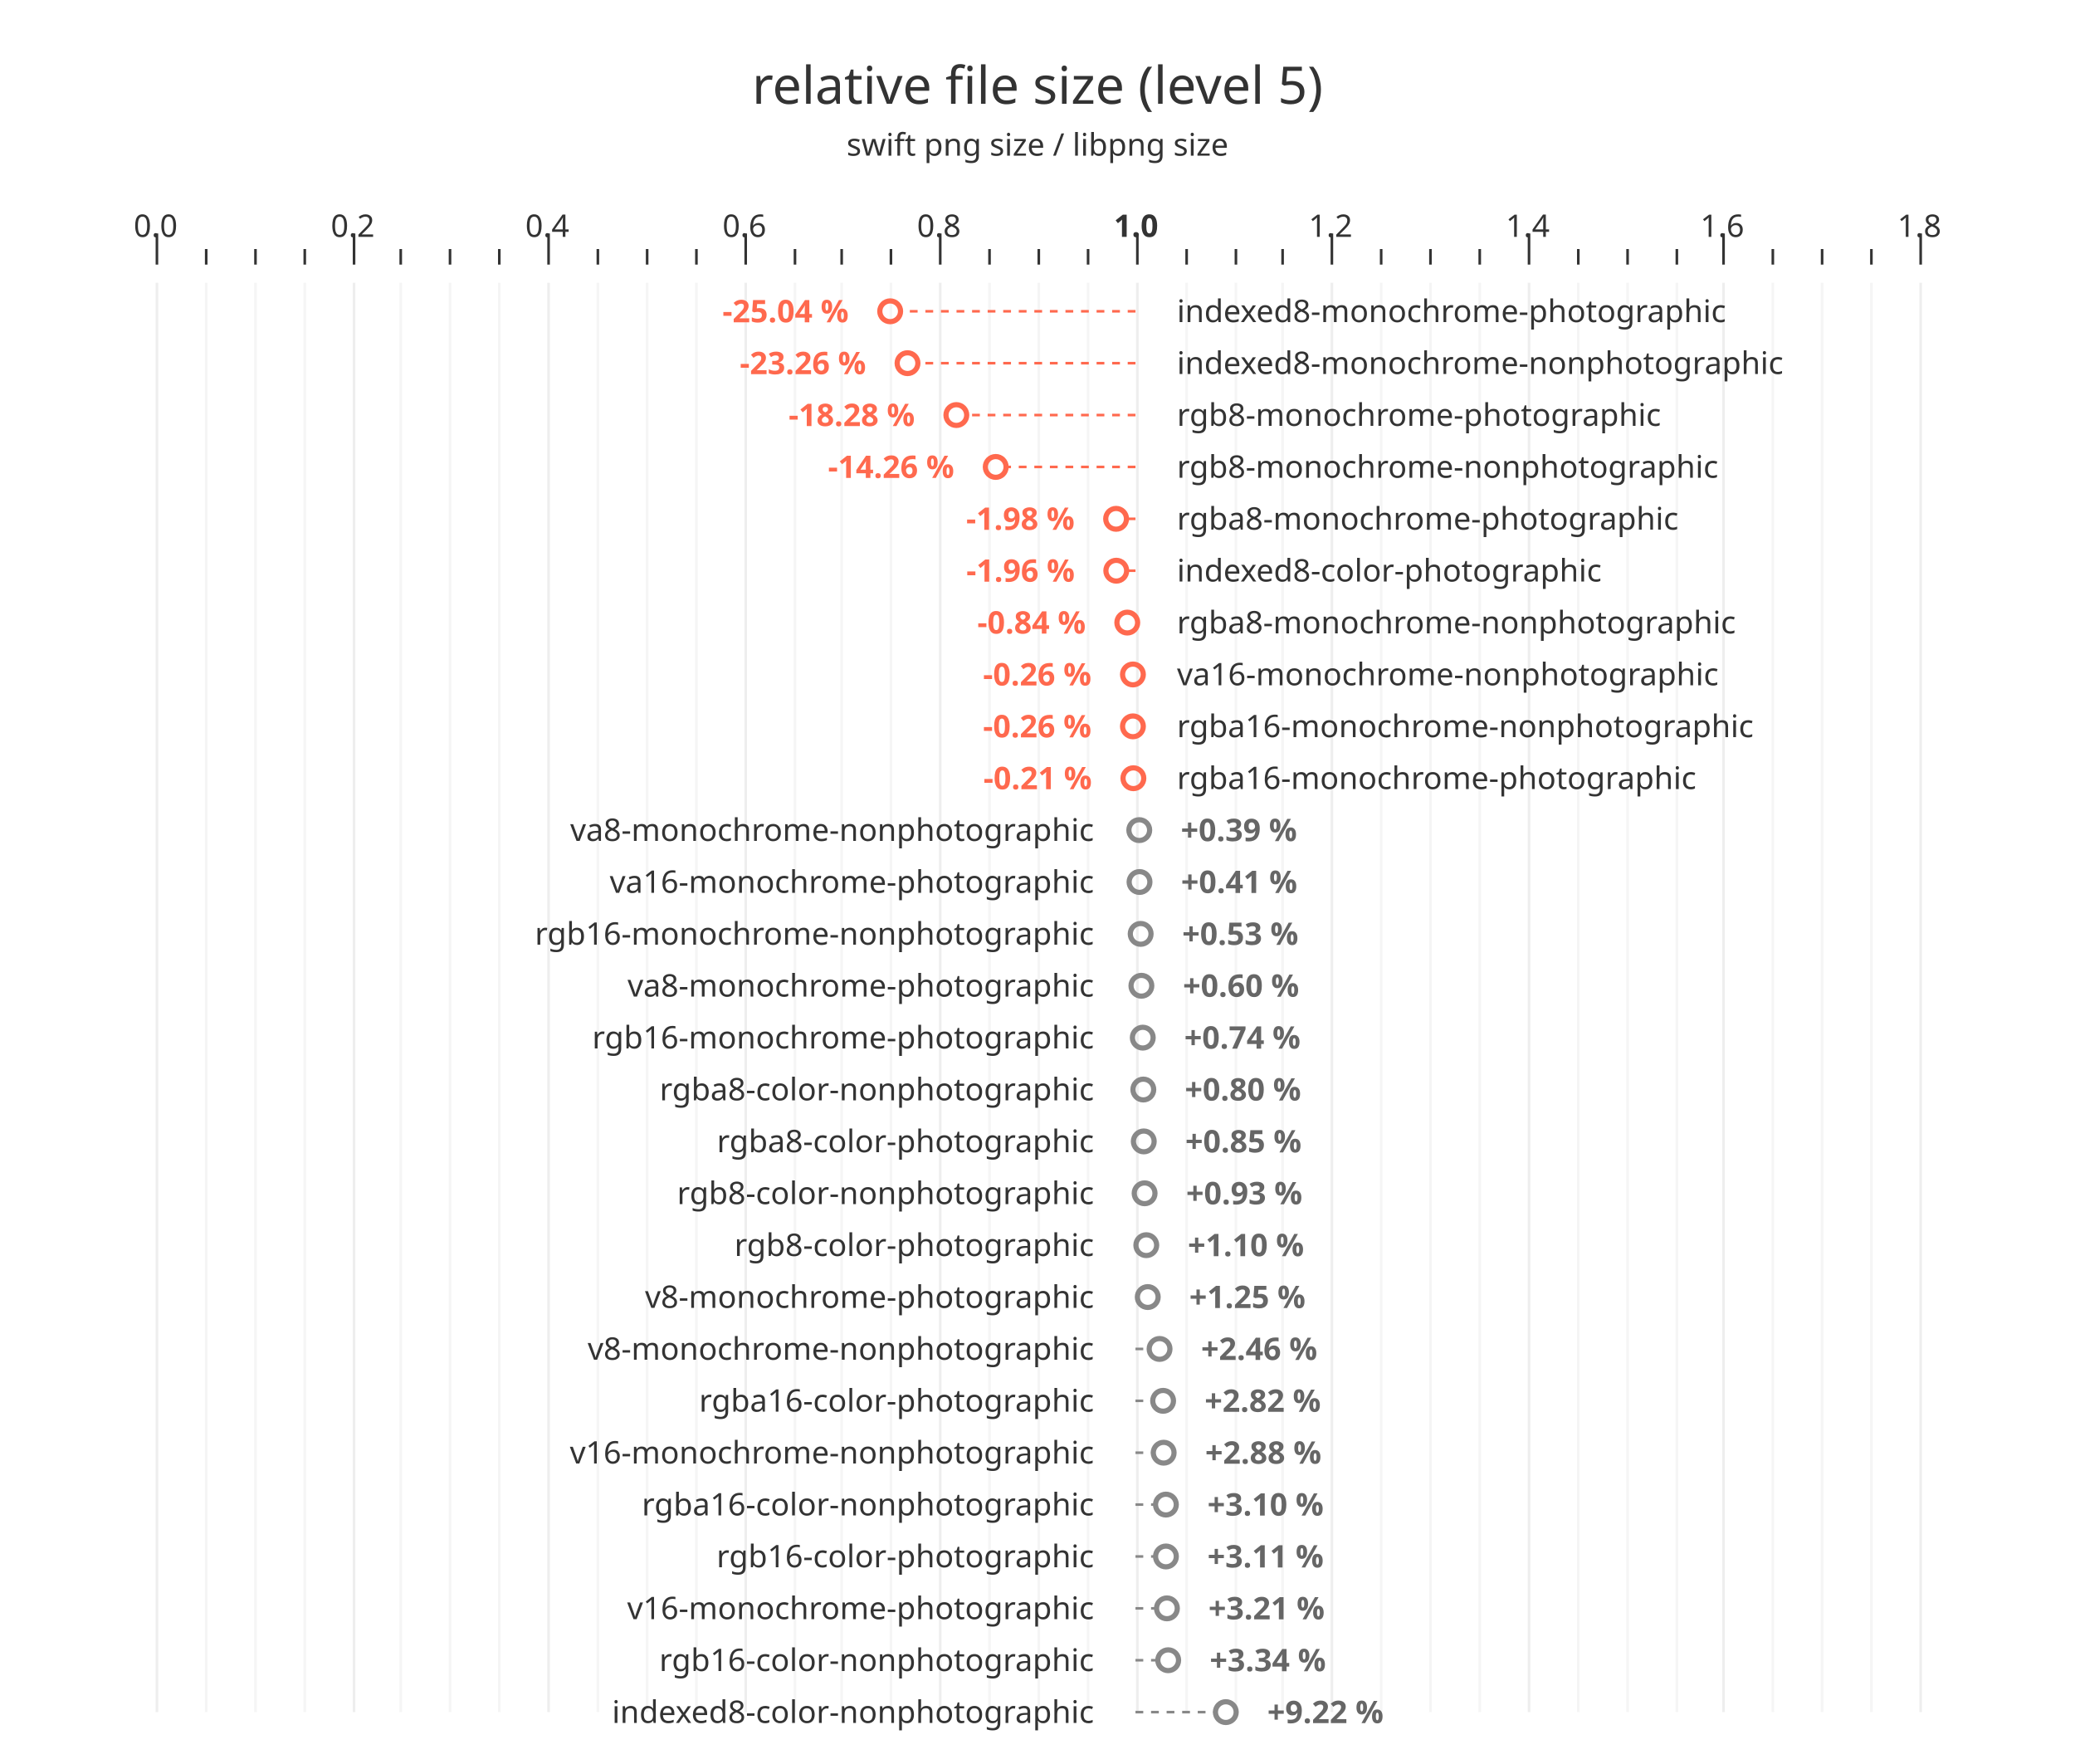
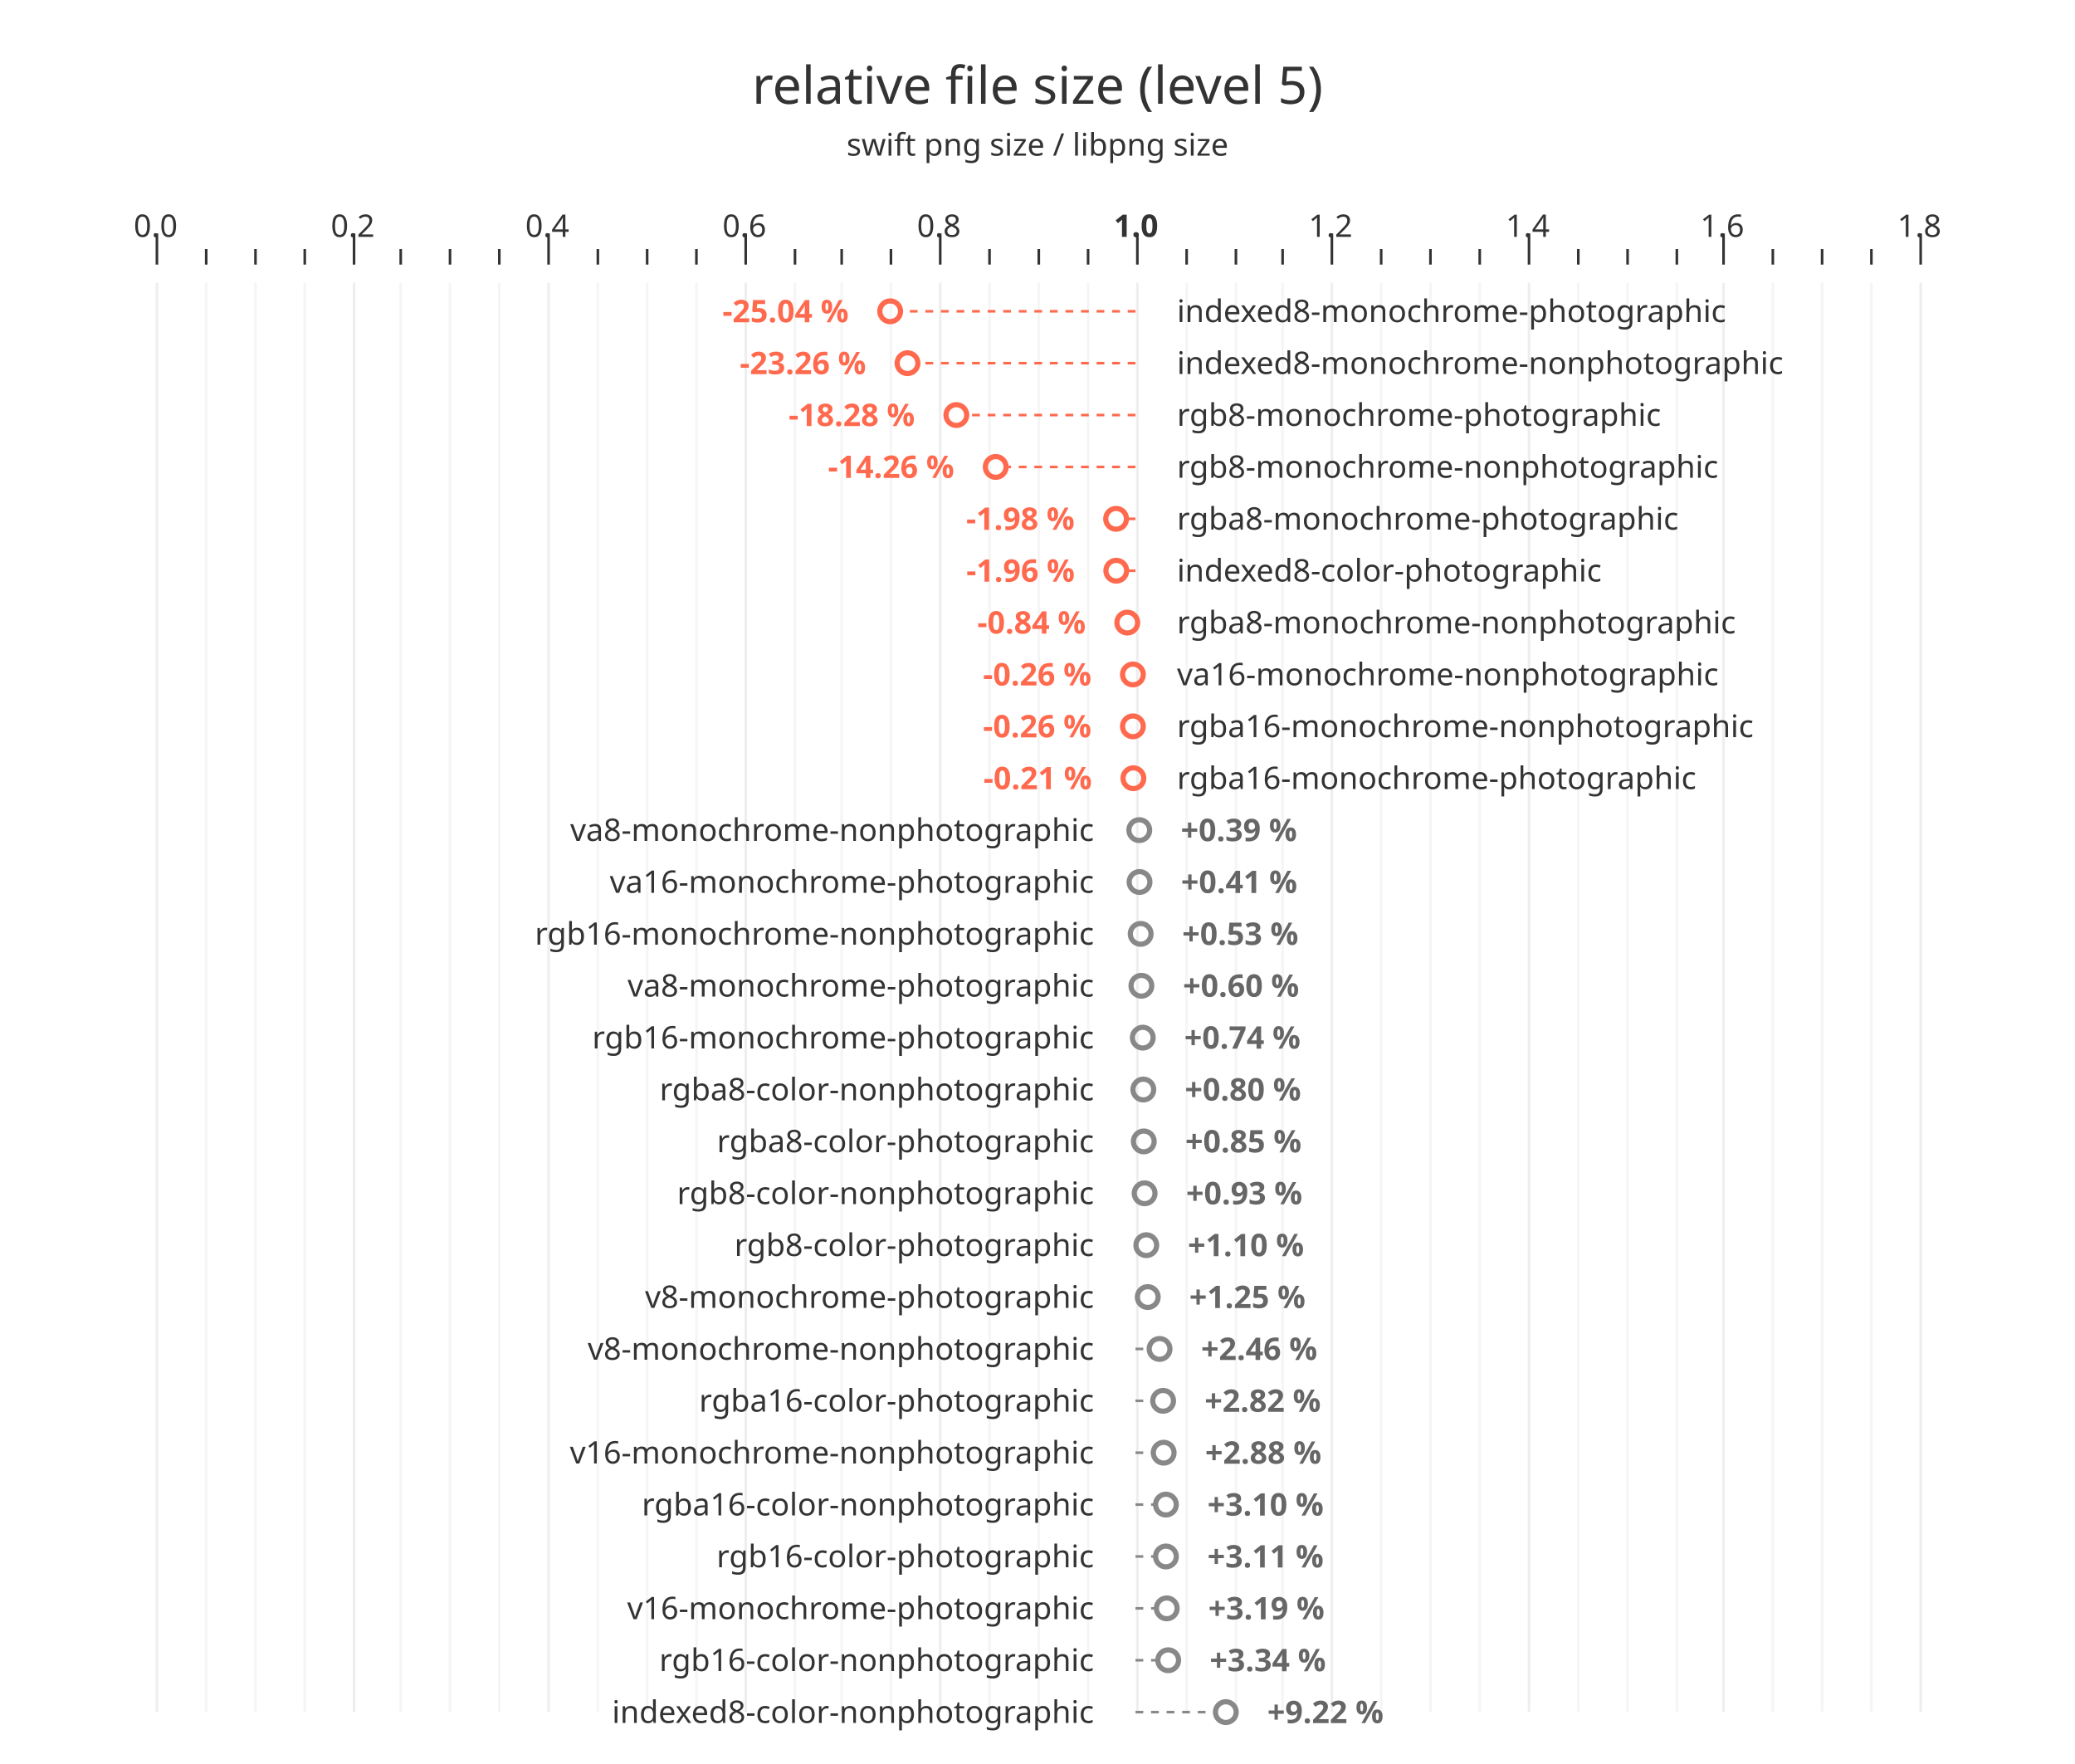
<svg xmlns="http://www.w3.org/2000/svg" width="800" height="680" viewBox="0 0 800 680">
  <style type="text/css">
    
        
    rect.background 
    {
        fill:   white;
    }
    
    path.grid 
    {
        stroke-width: 1px;
        fill:   none;
    }
    path.grid-major 
    {
        stroke: #eeeeeeff;
    }
    path.grid-minor 
    {
        stroke: #f5f5f5ff;
    }
    
    path.tick 
    {
        stroke-width: 1px;
        stroke: #333333ff;
        fill:   none;
    }
    
    path.stem 
    {
        stroke-width: 1px;
        stroke-dasharray: 3 3;
    }
    circle.dot 
    {
        stroke-width: 2px;
        stroke: #666;
        fill:   none;
    }
    
    text
    {
        fill: #333333ff;
        font-family: 'SF Mono';
    }
    text.label-numeric 
    {
        font-size: 12px;
    }
    text.label-numeric.unity 
    {
        font-weight: 700;
    }
    text.label-x 
    {
        text-anchor: middle; 
        dominant-baseline: text-top;
    }
    
    text.label-legend, text.label-percent
    {
        font-size: 12px;
        dominant-baseline: middle;
    }
    text.label-percent 
    {
        font-weight: 700;
    }
    text.label-legend.better, text.label-percent.worse 
    {
        text-anchor: begin; 
    }
    text.label-legend.worse, text.label-percent.better 
    {
        text-anchor: end; 
    }
    
    text.title, text.subtitle 
    {
        text-anchor: middle; 
    }
    text.title 
    {
        font-size: 20px;
    }
    text.subtitle 
    {
        font-size: 12px;
    }
    
    circle.better, path.stem.better
    {
        stroke: #ff694eff
    }
    circle.worse, path.stem.worse
    {
        stroke: #888888ff
    }
    text.label-percent.better 
    {
        fill: #ff694eff
    }
    text.label-percent.worse 
    {
        fill: #666666ff
    }
    
    
</style>
  <rect width="800" height="680" class="background" />
  <path class="grid grid-minor" d="M 79.5,660 L 79.5,109" />
  <path class="grid grid-minor" d="M 98.5,660 L 98.5,109" />
  <path class="grid grid-minor" d="M 117.5,660 L 117.5,109" />
  <path class="grid grid-minor" d="M 154.5,660 L 154.5,109" />
  <path class="grid grid-minor" d="M 173.5,660 L 173.5,109" />
  <path class="grid grid-minor" d="M 192.5,660 L 192.5,109" />
  <path class="grid grid-minor" d="M 230.5,660 L 230.5,109" />
  <path class="grid grid-minor" d="M 249.5,660 L 249.5,109" />
  <path class="grid grid-minor" d="M 268.5,660 L 268.5,109" />
  <path class="grid grid-minor" d="M 306.5,660 L 306.5,109" />
  <path class="grid grid-minor" d="M 324.5,660 L 324.5,109" />
  <path class="grid grid-minor" d="M 343.5,660 L 343.5,109" />
  <path class="grid grid-minor" d="M 381.5,660 L 381.5,109" />
  <path class="grid grid-minor" d="M 400.5,660 L 400.5,109" />
  <path class="grid grid-minor" d="M 419.5,660 L 419.5,109" />
  <path class="grid grid-minor" d="M 457.5,660 L 457.5,109" />
  <path class="grid grid-minor" d="M 476.5,660 L 476.5,109" />
  <path class="grid grid-minor" d="M 494.5,660 L 494.5,109" />
  <path class="grid grid-minor" d="M 532.5,660 L 532.5,109" />
  <path class="grid grid-minor" d="M 551.5,660 L 551.5,109" />
  <path class="grid grid-minor" d="M 570.5,660 L 570.5,109" />
  <path class="grid grid-minor" d="M 608.5,660 L 608.5,109" />
  <path class="grid grid-minor" d="M 627.5,660 L 627.5,109" />
  <path class="grid grid-minor" d="M 646.5,660 L 646.5,109" />
  <path class="grid grid-minor" d="M 683.5,660 L 683.5,109" />
  <path class="grid grid-minor" d="M 702.5,660 L 702.5,109" />
  <path class="grid grid-minor" d="M 721.5,660 L 721.5,109" />
  <path class="grid grid-major" d="M 60.5,660 L 60.5,109" />
  <path class="grid grid-major" d="M 136.5,660 L 136.5,109" />
  <path class="grid grid-major" d="M 211.5,660 L 211.5,109" />
  <path class="grid grid-major" d="M 287.5,660 L 287.5,109" />
  <path class="grid grid-major" d="M 362.5,660 L 362.5,109" />
  <path class="grid grid-major" d="M 438.5,660 L 438.5,109" />
  <path class="grid grid-major" d="M 513.5,660 L 513.5,109" />
  <path class="grid grid-major" d="M 589.5,660 L 589.5,109" />
  <path class="grid grid-major" d="M 664.5,660 L 664.5,109" />
  <path class="grid grid-major" d="M 740.5,660 L 740.5,109" />
  <path class="tick" d="M 60.5,102 L 60.5,90" />
  <path class="tick" d="M 79.5,102 L 79.5,96" />
  <path class="tick" d="M 98.5,102 L 98.5,96" />
  <path class="tick" d="M 117.5,102 L 117.5,96" />
  <path class="tick" d="M 136.5,102 L 136.5,90" />
  <path class="tick" d="M 154.5,102 L 154.5,96" />
  <path class="tick" d="M 173.5,102 L 173.5,96" />
  <path class="tick" d="M 192.5,102 L 192.5,96" />
  <path class="tick" d="M 211.5,102 L 211.5,90" />
  <path class="tick" d="M 230.5,102 L 230.5,96" />
  <path class="tick" d="M 249.5,102 L 249.5,96" />
  <path class="tick" d="M 268.5,102 L 268.5,96" />
  <path class="tick" d="M 287.5,102 L 287.5,90" />
  <path class="tick" d="M 306.5,102 L 306.5,96" />
  <path class="tick" d="M 324.5,102 L 324.5,96" />
  <path class="tick" d="M 343.5,102 L 343.5,96" />
  <path class="tick" d="M 362.5,102 L 362.5,90" />
  <path class="tick" d="M 381.5,102 L 381.5,96" />
  <path class="tick" d="M 400.5,102 L 400.5,96" />
  <path class="tick" d="M 419.5,102 L 419.5,96" />
  <path class="tick" d="M 438.5,102 L 438.5,90" />
  <path class="tick" d="M 457.5,102 L 457.5,96" />
  <path class="tick" d="M 476.5,102 L 476.5,96" />
  <path class="tick" d="M 494.5,102 L 494.5,96" />
  <path class="tick" d="M 513.5,102 L 513.5,90" />
  <path class="tick" d="M 532.5,102 L 532.5,96" />
  <path class="tick" d="M 551.5,102 L 551.5,96" />
  <path class="tick" d="M 570.5,102 L 570.5,96" />
  <path class="tick" d="M 589.5,102 L 589.5,90" />
  <path class="tick" d="M 608.5,102 L 608.5,96" />
  <path class="tick" d="M 627.5,102 L 627.5,96" />
  <path class="tick" d="M 646.5,102 L 646.5,96" />
  <path class="tick" d="M 664.5,102 L 664.5,90" />
  <path class="tick" d="M 683.5,102 L 683.5,96" />
  <path class="tick" d="M 702.5,102 L 702.5,96" />
  <path class="tick" d="M 721.5,102 L 721.5,96" />
  <path class="tick" d="M 740.5,102 L 740.5,90" />
  <text x="60" y="82" class="label-numeric label-x">0.0</text>
  <text x="136" y="82" class="label-numeric label-x">0.2</text>
  <text x="211" y="82" class="label-numeric label-x">0.4</text>
  <text x="287" y="82" class="label-numeric label-x">0.6</text>
  <text x="362" y="82" class="label-numeric label-x">0.8</text>
  <text x="438" y="82" class="label-numeric label-x unity">1.0</text>
  <text x="513" y="82" class="label-numeric label-x">1.2</text>
  <text x="589" y="82" class="label-numeric label-x">1.4</text>
  <text x="664" y="82" class="label-numeric label-x">1.6</text>
  <text x="740" y="82" class="label-numeric label-x">1.8</text>
  <text x="400" y="40" class="title">relative file size (level 5)</text>
  <text x="400" y="60" class="subtitle">swift png size / libpng size </text>
  <text x="453.778" y="120.0" class="label-legend better">indexed8-monochrome-photographic</text>
  <text x="453.778" y="140.0" class="label-legend better">indexed8-monochrome-nonphotographic</text>
  <text x="453.778" y="160.0" class="label-legend better">rgb8-monochrome-photographic</text>
  <text x="453.778" y="180.0" class="label-legend better">rgb8-monochrome-nonphotographic</text>
  <text x="453.778" y="200.0" class="label-legend better">rgba8-monochrome-photographic</text>
  <text x="453.778" y="220.0" class="label-legend better">indexed8-color-photographic</text>
  <text x="453.778" y="240.0" class="label-legend better">rgba8-monochrome-nonphotographic</text>
  <text x="453.778" y="260.0" class="label-legend better">va16-monochrome-nonphotographic</text>
  <text x="453.778" y="280.0" class="label-legend better">rgba16-monochrome-nonphotographic</text>
  <text x="453.778" y="300.0" class="label-legend better">rgba16-monochrome-photographic</text>
  <text x="421.778" y="320.0" class="label-legend worse">va8-monochrome-nonphotographic</text>
  <text x="421.778" y="340.0" class="label-legend worse">va16-monochrome-photographic</text>
  <text x="421.778" y="360.0" class="label-legend worse">rgb16-monochrome-nonphotographic</text>
  <text x="421.778" y="380.0" class="label-legend worse">va8-monochrome-photographic</text>
  <text x="421.778" y="400.0" class="label-legend worse">rgb16-monochrome-photographic</text>
  <text x="421.778" y="420.0" class="label-legend worse">rgba8-color-nonphotographic</text>
  <text x="421.778" y="440.0" class="label-legend worse">rgba8-color-photographic</text>
  <text x="421.778" y="460.0" class="label-legend worse">rgb8-color-nonphotographic</text>
  <text x="421.778" y="480.0" class="label-legend worse">rgb8-color-photographic</text>
  <text x="421.778" y="500.0" class="label-legend worse">v8-monochrome-photographic</text>
  <text x="421.778" y="520.0" class="label-legend worse">v8-monochrome-nonphotographic</text>
  <text x="421.778" y="540.0" class="label-legend worse">rgba16-color-photographic</text>
  <text x="421.778" y="560.0" class="label-legend worse">v16-monochrome-nonphotographic</text>
  <text x="421.778" y="580.0" class="label-legend worse">rgba16-color-nonphotographic</text>
  <text x="421.778" y="600.0" class="label-legend worse">rgb16-color-photographic</text>
  <text x="421.778" y="620.0" class="label-legend worse">v16-monochrome-photographic</text>
  <text x="421.778" y="640.0" class="label-legend worse">rgb16-color-nonphotographic</text>
  <text x="421.778" y="660.0" class="label-legend worse">indexed8-color-nonphotographic</text>
  <text x="327.201" y="120.0" class="label-percent better">-25.04 %</text>
  <text x="333.888" y="140.0" class="label-percent better">-23.26 %</text>
  <text x="352.711" y="160.0" class="label-percent better">-18.28 %</text>
  <text x="367.893" y="180.0" class="label-percent better">-14.26 %</text>
  <text x="414.302" y="200.0" class="label-percent better">-1.98 %</text>
  <text x="414.369" y="220.0" class="label-percent better">-1.96 %</text>
  <text x="418.611" y="240.0" class="label-percent better">-0.84 %</text>
  <text x="420.79" y="260.0" class="label-percent better">-0.26 %</text>
  <text x="420.79" y="280.0" class="label-percent better">-0.26 %</text>
  <text x="420.968" y="300.0" class="label-percent better">-0.21 %</text>
  <text x="455.233" y="320.0" class="label-percent worse">+0.39 %</text>
  <text x="455.333" y="340.0" class="label-percent worse">+0.41 %</text>
  <text x="455.772" y="360.0" class="label-percent worse">+0.53 %</text>
  <text x="456.054" y="380.0" class="label-percent worse">+0.60 %</text>
  <text x="456.586" y="400.0" class="label-percent worse">+0.74 %</text>
  <text x="456.8" y="420.0" class="label-percent worse">+0.80 %</text>
  <text x="456.973" y="440.0" class="label-percent worse">+0.85 %</text>
  <text x="457.295" y="460.0" class="label-percent worse">+0.93 %</text>
  <text x="457.944" y="480.0" class="label-percent worse">+1.10 %</text>
  <text x="458.509" y="500.0" class="label-percent worse">+1.25 %</text>
  <text x="463.059" y="520.0" class="label-percent worse">+2.46 %</text>
  <text x="464.43" y="540.0" class="label-percent worse">+2.82 %</text>
  <text x="464.644" y="560.0" class="label-percent worse">+2.88 %</text>
  <text x="465.506" y="580.0" class="label-percent worse">+3.10 %</text>
-   <text x="465.516" y="600.0" class="label-percent worse">+3.11 %</text>
-   <text x="465.898" y="620.0" class="label-percent worse">+3.21 %</text>
+   <text x="465.512" y="600.0" class="label-percent worse">+3.11 %</text>
+   <text x="465.834" y="620.0" class="label-percent worse">+3.19 %</text>
  <text x="466.388" y="640.0" class="label-percent worse">+3.34 %</text>
  <text x="488.603" y="660.0" class="label-percent worse">+9.22 %</text>
  <path class="stem better" d="M 437.778,120.0 L 347.201,120.0" />
  <path class="stem better" d="M 437.778,140.0 L 353.888,140.0" />
  <path class="stem better" d="M 437.778,160.0 L 372.711,160.0" />
  <path class="stem better" d="M 437.778,180.0 L 387.893,180.0" />
  <path class="stem better" d="M 437.778,200.0 L 434.302,200.0" />
  <path class="stem better" d="M 437.778,220.0 L 434.369,220.0" />
  <path class="stem worse" d="M 437.778,480.0 L 437.944,480.0" />
  <path class="stem worse" d="M 437.778,500.0 L 438.509,500.0" />
  <path class="stem worse" d="M 437.778,520.0 L 443.059,520.0" />
  <path class="stem worse" d="M 437.778,540.0 L 444.43,540.0" />
  <path class="stem worse" d="M 437.778,560.0 L 444.644,560.0" />
  <path class="stem worse" d="M 437.778,580.0 L 445.506,580.0" />
-   <path class="stem worse" d="M 437.778,600.0 L 445.516,600.0" />
-   <path class="stem worse" d="M 437.778,620.0 L 445.898,620.0" />
+   <path class="stem worse" d="M 437.778,600.0 L 445.512,600.0" />
+   <path class="stem worse" d="M 437.778,620.0 L 445.834,620.0" />
  <path class="stem worse" d="M 437.778,640.0 L 446.388,640.0" />
  <path class="stem worse" d="M 437.778,660.0 L 468.603,660.0" />
  <circle class="dot better" cx="343.201" cy="120.0" r="4" />
  <circle class="dot better" cx="349.888" cy="140.0" r="4" />
  <circle class="dot better" cx="368.711" cy="160.0" r="4" />
  <circle class="dot better" cx="383.893" cy="180.0" r="4" />
  <circle class="dot better" cx="430.302" cy="200.0" r="4" />
  <circle class="dot better" cx="430.369" cy="220.0" r="4" />
  <circle class="dot better" cx="434.611" cy="240.0" r="4" />
  <circle class="dot better" cx="436.79" cy="260.0" r="4" />
  <circle class="dot better" cx="436.79" cy="280.0" r="4" />
  <circle class="dot better" cx="436.968" cy="300.0" r="4" />
  <circle class="dot worse" cx="439.233" cy="320.0" r="4" />
  <circle class="dot worse" cx="439.333" cy="340.0" r="4" />
  <circle class="dot worse" cx="439.772" cy="360.0" r="4" />
  <circle class="dot worse" cx="440.054" cy="380.0" r="4" />
  <circle class="dot worse" cx="440.586" cy="400.0" r="4" />
  <circle class="dot worse" cx="440.8" cy="420.0" r="4" />
  <circle class="dot worse" cx="440.973" cy="440.0" r="4" />
  <circle class="dot worse" cx="441.295" cy="460.0" r="4" />
  <circle class="dot worse" cx="441.944" cy="480.0" r="4" />
  <circle class="dot worse" cx="442.509" cy="500.0" r="4" />
  <circle class="dot worse" cx="447.059" cy="520.0" r="4" />
  <circle class="dot worse" cx="448.43" cy="540.0" r="4" />
  <circle class="dot worse" cx="448.644" cy="560.0" r="4" />
  <circle class="dot worse" cx="449.506" cy="580.0" r="4" />
-   <circle class="dot worse" cx="449.516" cy="600.0" r="4" />
-   <circle class="dot worse" cx="449.898" cy="620.0" r="4" />
+   <circle class="dot worse" cx="449.512" cy="600.0" r="4" />
+   <circle class="dot worse" cx="449.834" cy="620.0" r="4" />
  <circle class="dot worse" cx="450.388" cy="640.0" r="4" />
  <circle class="dot worse" cx="472.603" cy="660.0" r="4" />
</svg>
